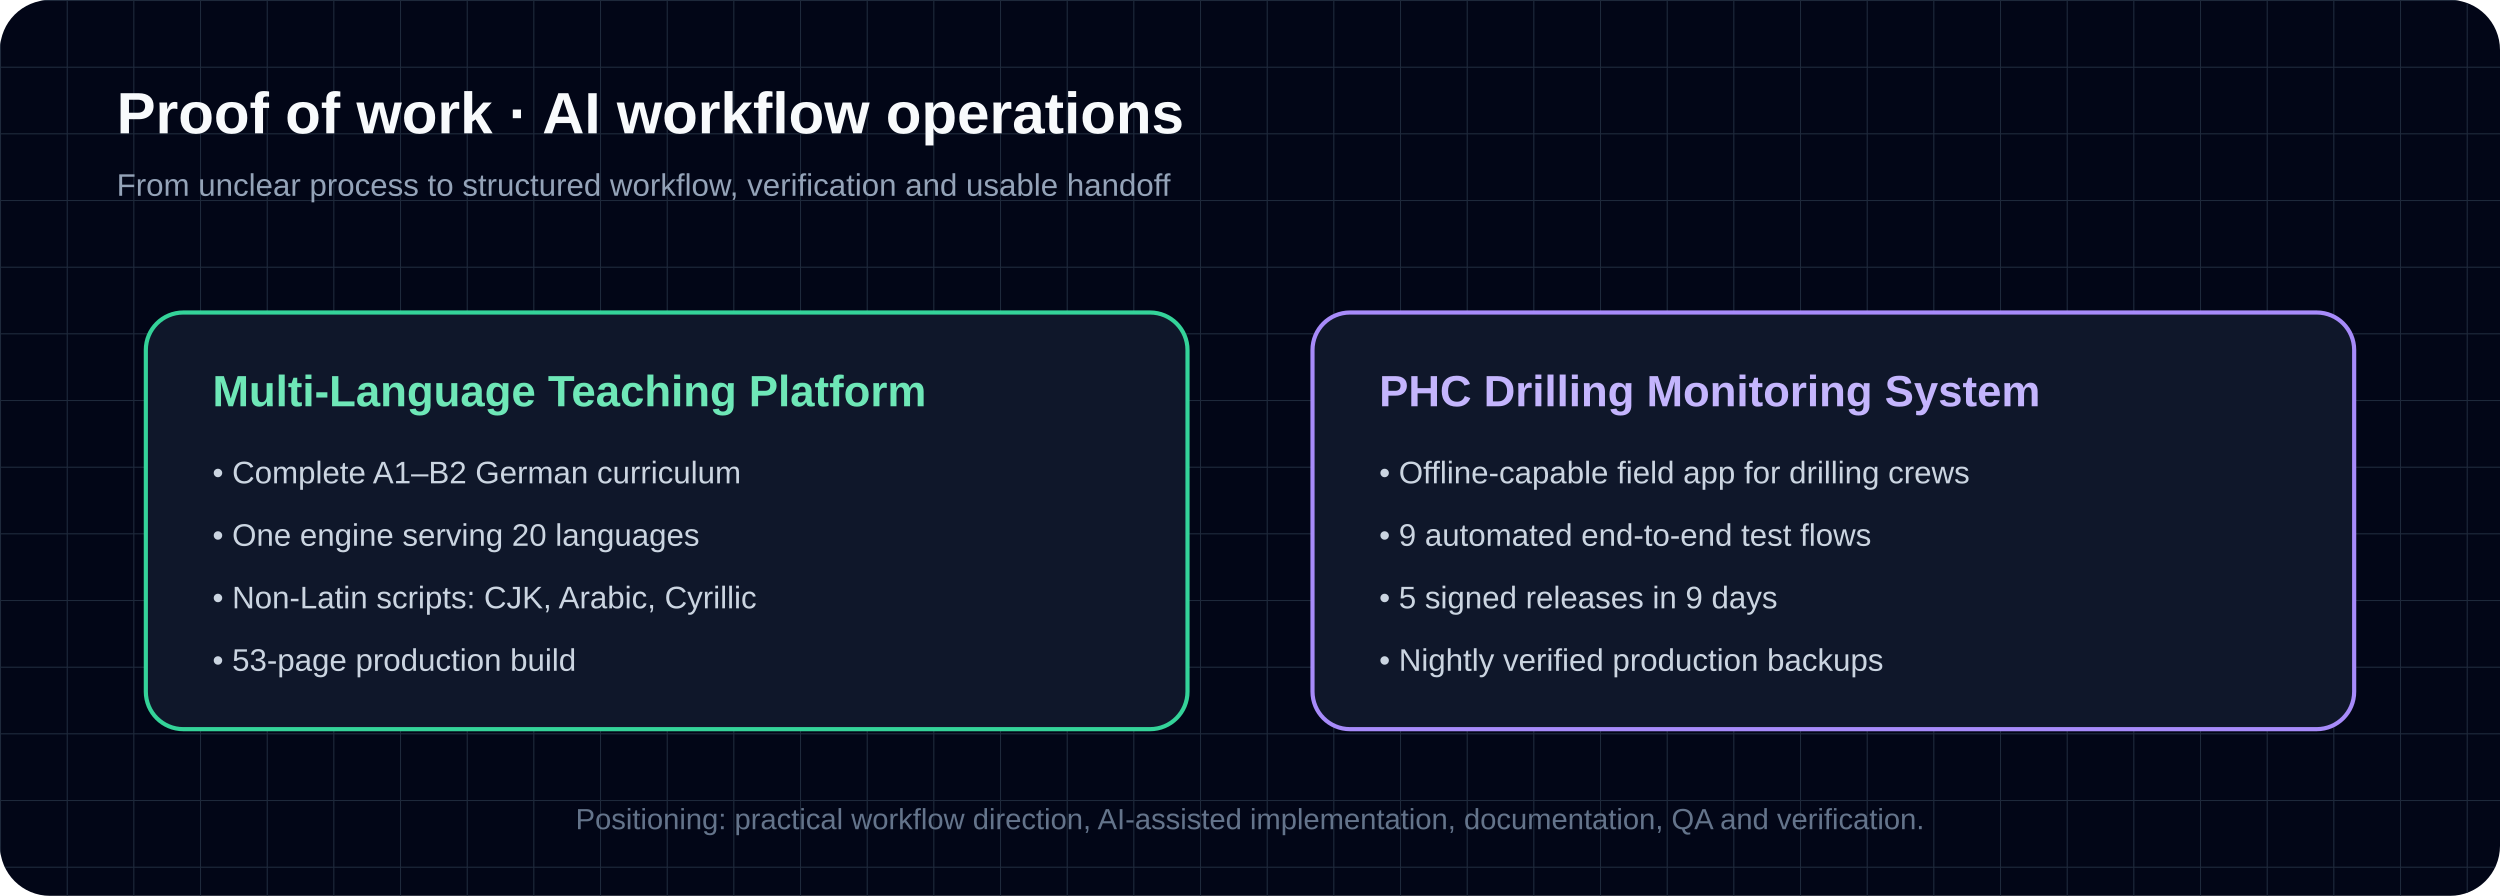
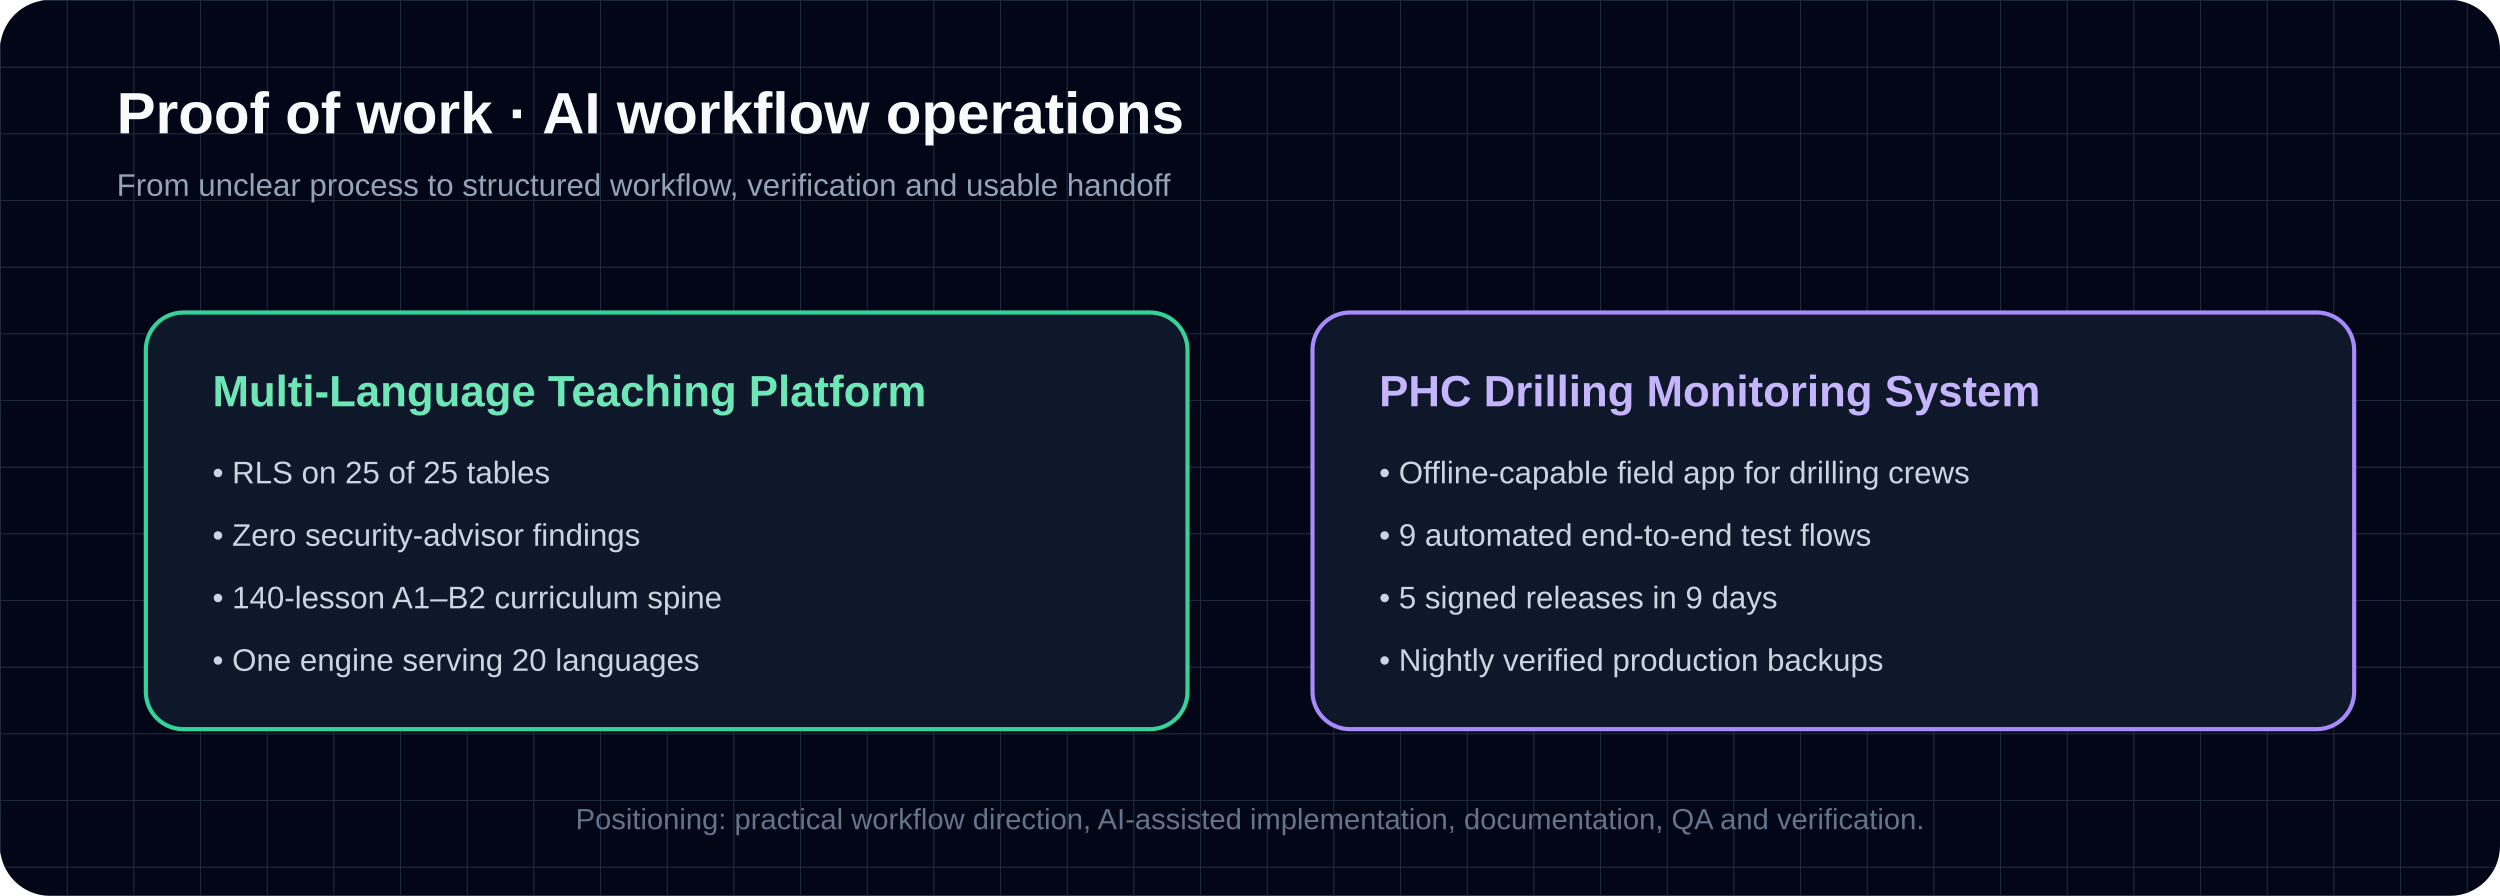
<svg xmlns="http://www.w3.org/2000/svg" width="1200" height="430" viewBox="0 0 1200 430" role="img" aria-labelledby="title desc">
  <defs>
    <pattern id="g" width="32" height="32" patternUnits="userSpaceOnUse">
      <path d="M32 0H0V32" fill="none" stroke="#1e293b" />
    </pattern>
  </defs>
  <rect width="1200" height="430" rx="24" fill="#020617" />
  <rect width="1200" height="430" rx="24" fill="url(#g)" />
  <text x="56" y="64" fill="#f8fafc" font-family="Arial" font-size="28" font-weight="700">Proof of work · AI workflow operations</text>
  <text x="56" y="94" fill="#94a3b8" font-family="Arial" font-size="15">From unclear process to structured workflow, verification and usable handoff</text>
  <g font-family="Arial">
    <g fill="#0f172a" stroke-width="2">
      <rect x="70" y="150" width="500" height="200" rx="18" stroke="#34d399" />
      <rect x="630" y="150" width="500" height="200" rx="18" stroke="#a78bfa" />
    </g>
    <g font-size="21" font-weight="700">
      <text x="102" y="195" fill="#6ee7b7">Multi-Language Teaching Platform</text>
      <text x="662" y="195" fill="#c4b5fd">PHC Drilling Monitoring System</text>
    </g>
    <g fill="#cbd5e1" font-size="15">
-       <text x="102" y="232">• Complete A1–B2 German curriculum</text>
-       <text x="102" y="262">• One engine serving 20 languages</text>
-       <text x="102" y="292">• Non-Latin scripts: CJK, Arabic, Cyrillic</text>
-       <text x="102" y="322">• 53-page production build</text>
+       <text x="102" y="232">• RLS on 25 of 25 tables</text>
+       <text x="102" y="262">• Zero security-advisor findings</text>
+       <text x="102" y="292">• 140-lesson A1–B2 curriculum spine</text>
+       <text x="102" y="322">• One engine serving 20 languages</text>
      <text x="662" y="232">• Offline-capable field app for drilling crews</text>
      <text x="662" y="262">• 9 automated end-to-end test flows</text>
      <text x="662" y="292">• 5 signed releases in 9 days</text>
      <text x="662" y="322">• Nightly verified production backups</text>
    </g>
  </g>
  <text x="600" y="398" text-anchor="middle" fill="#64748b" font-family="Arial" font-size="14">Positioning: practical workflow direction, AI-assisted implementation, documentation, QA and verification.</text>
</svg>
